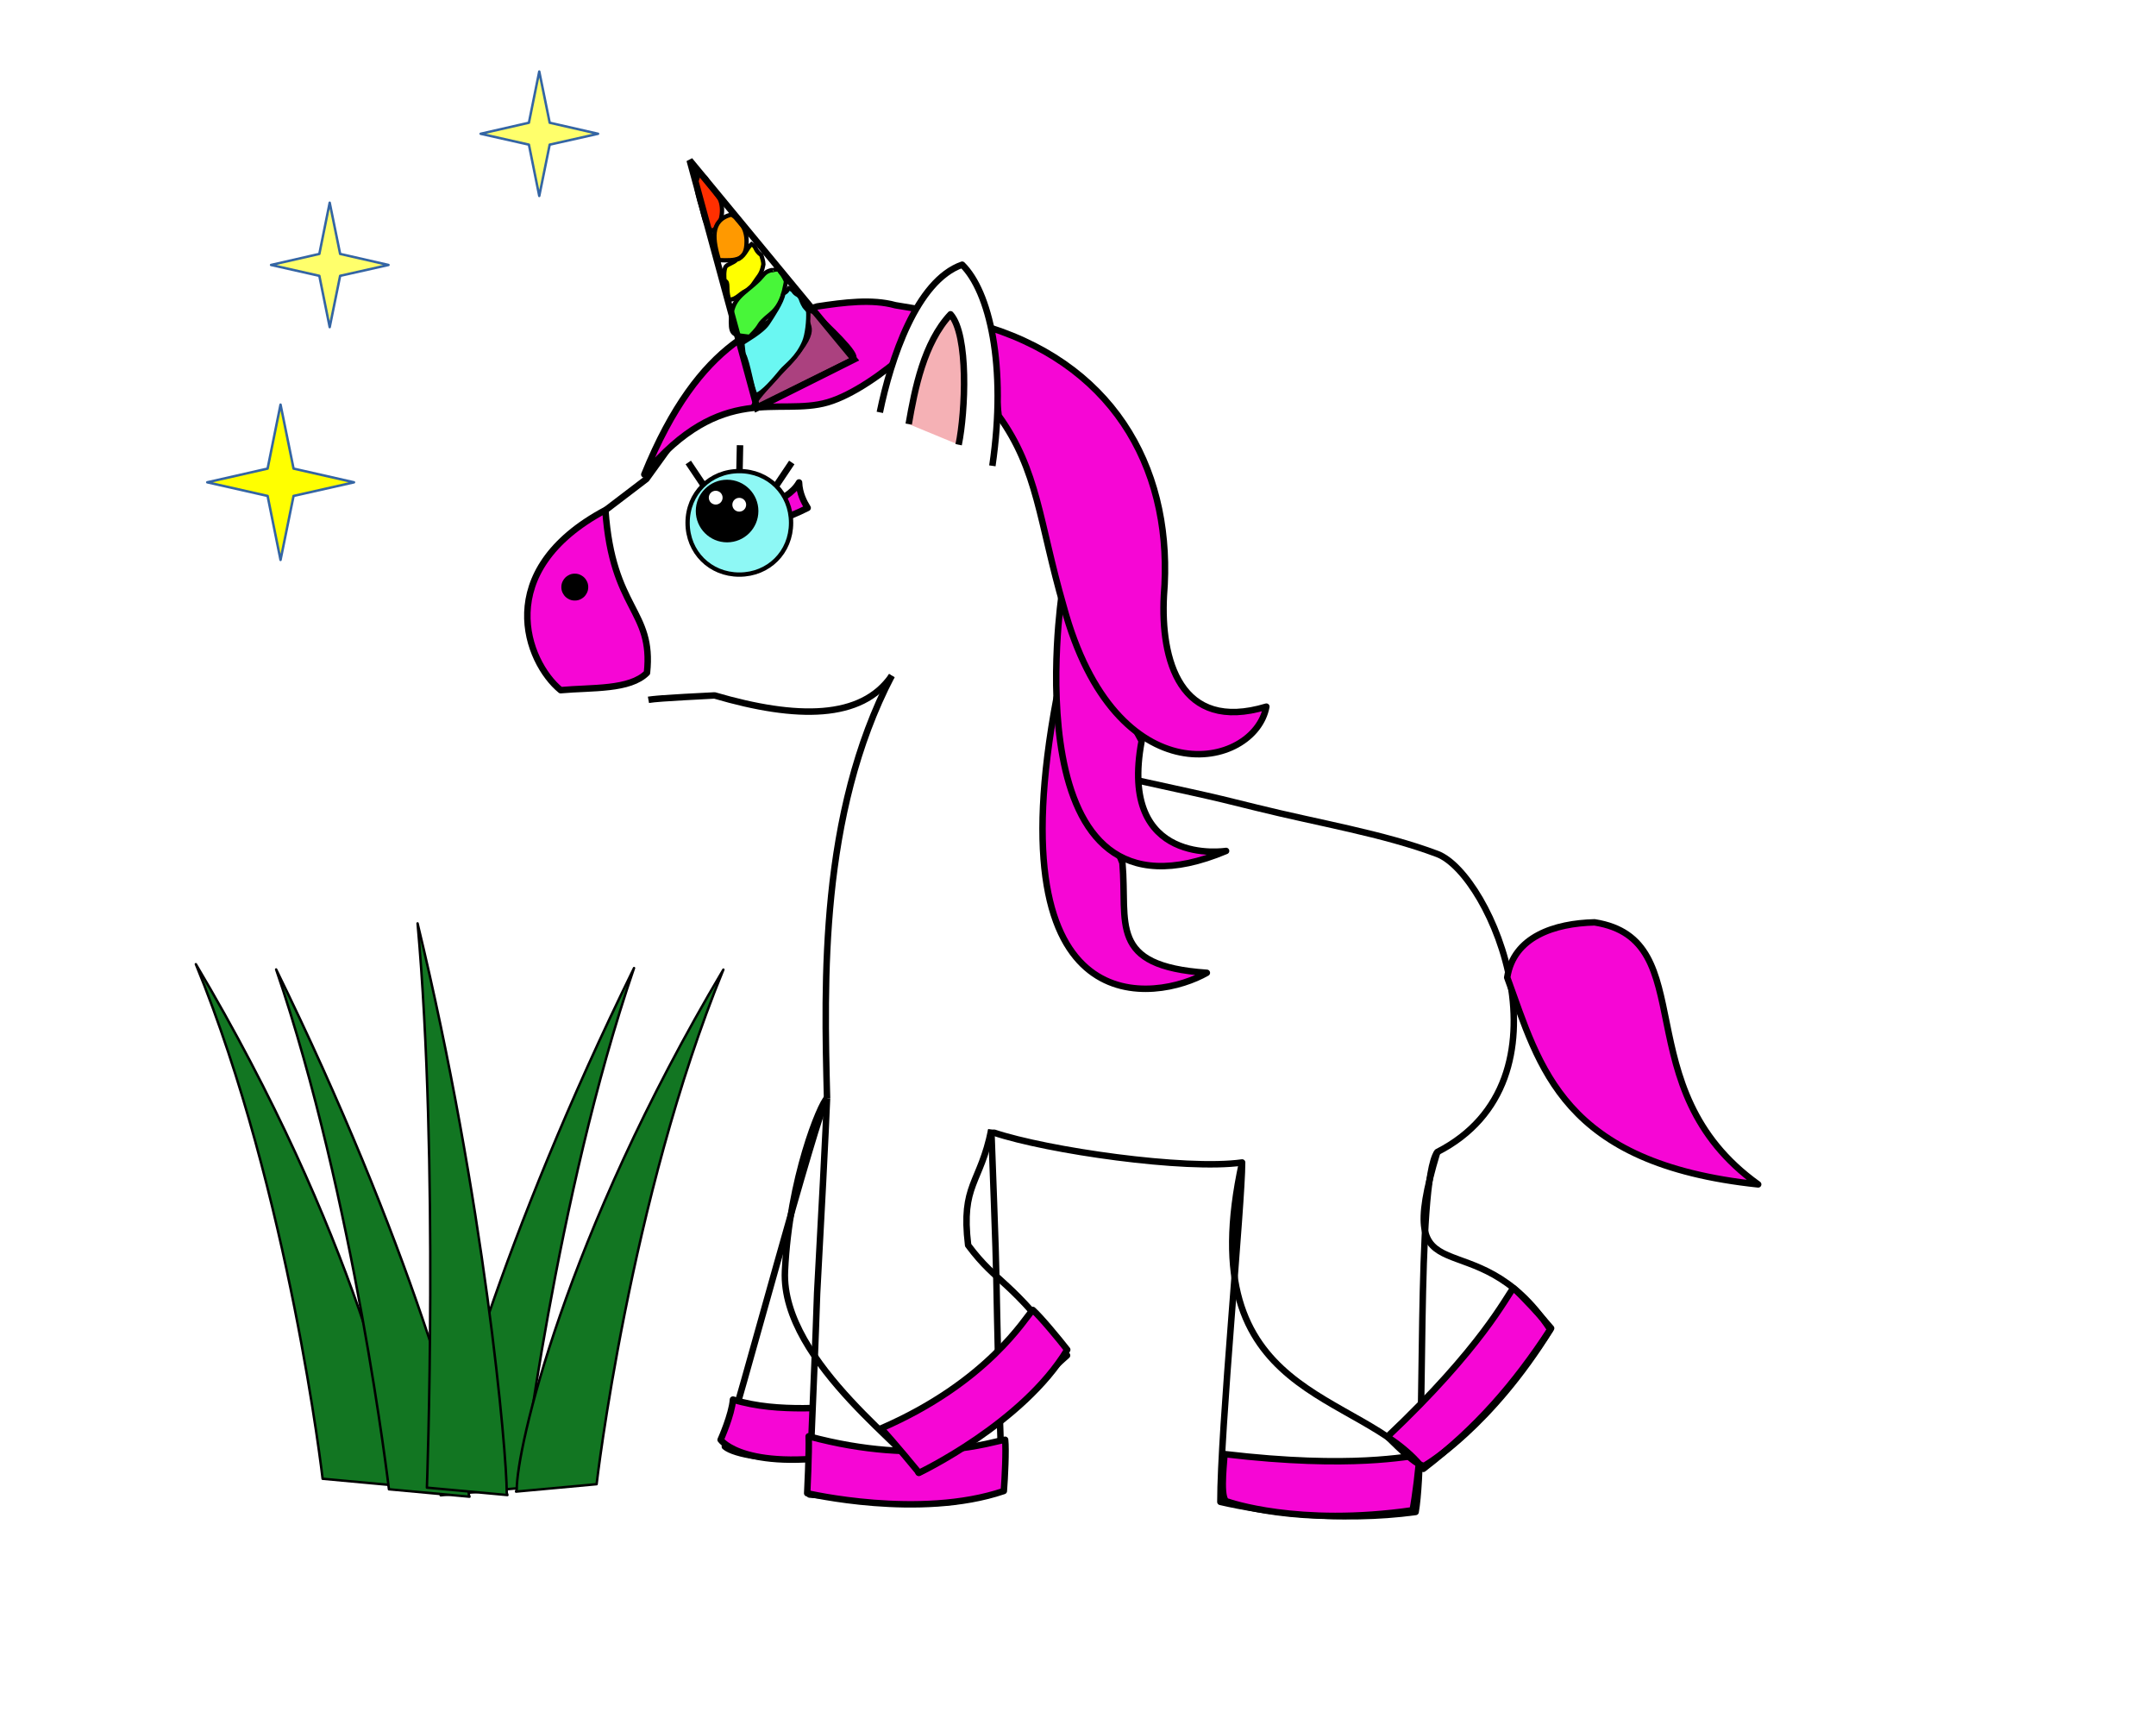
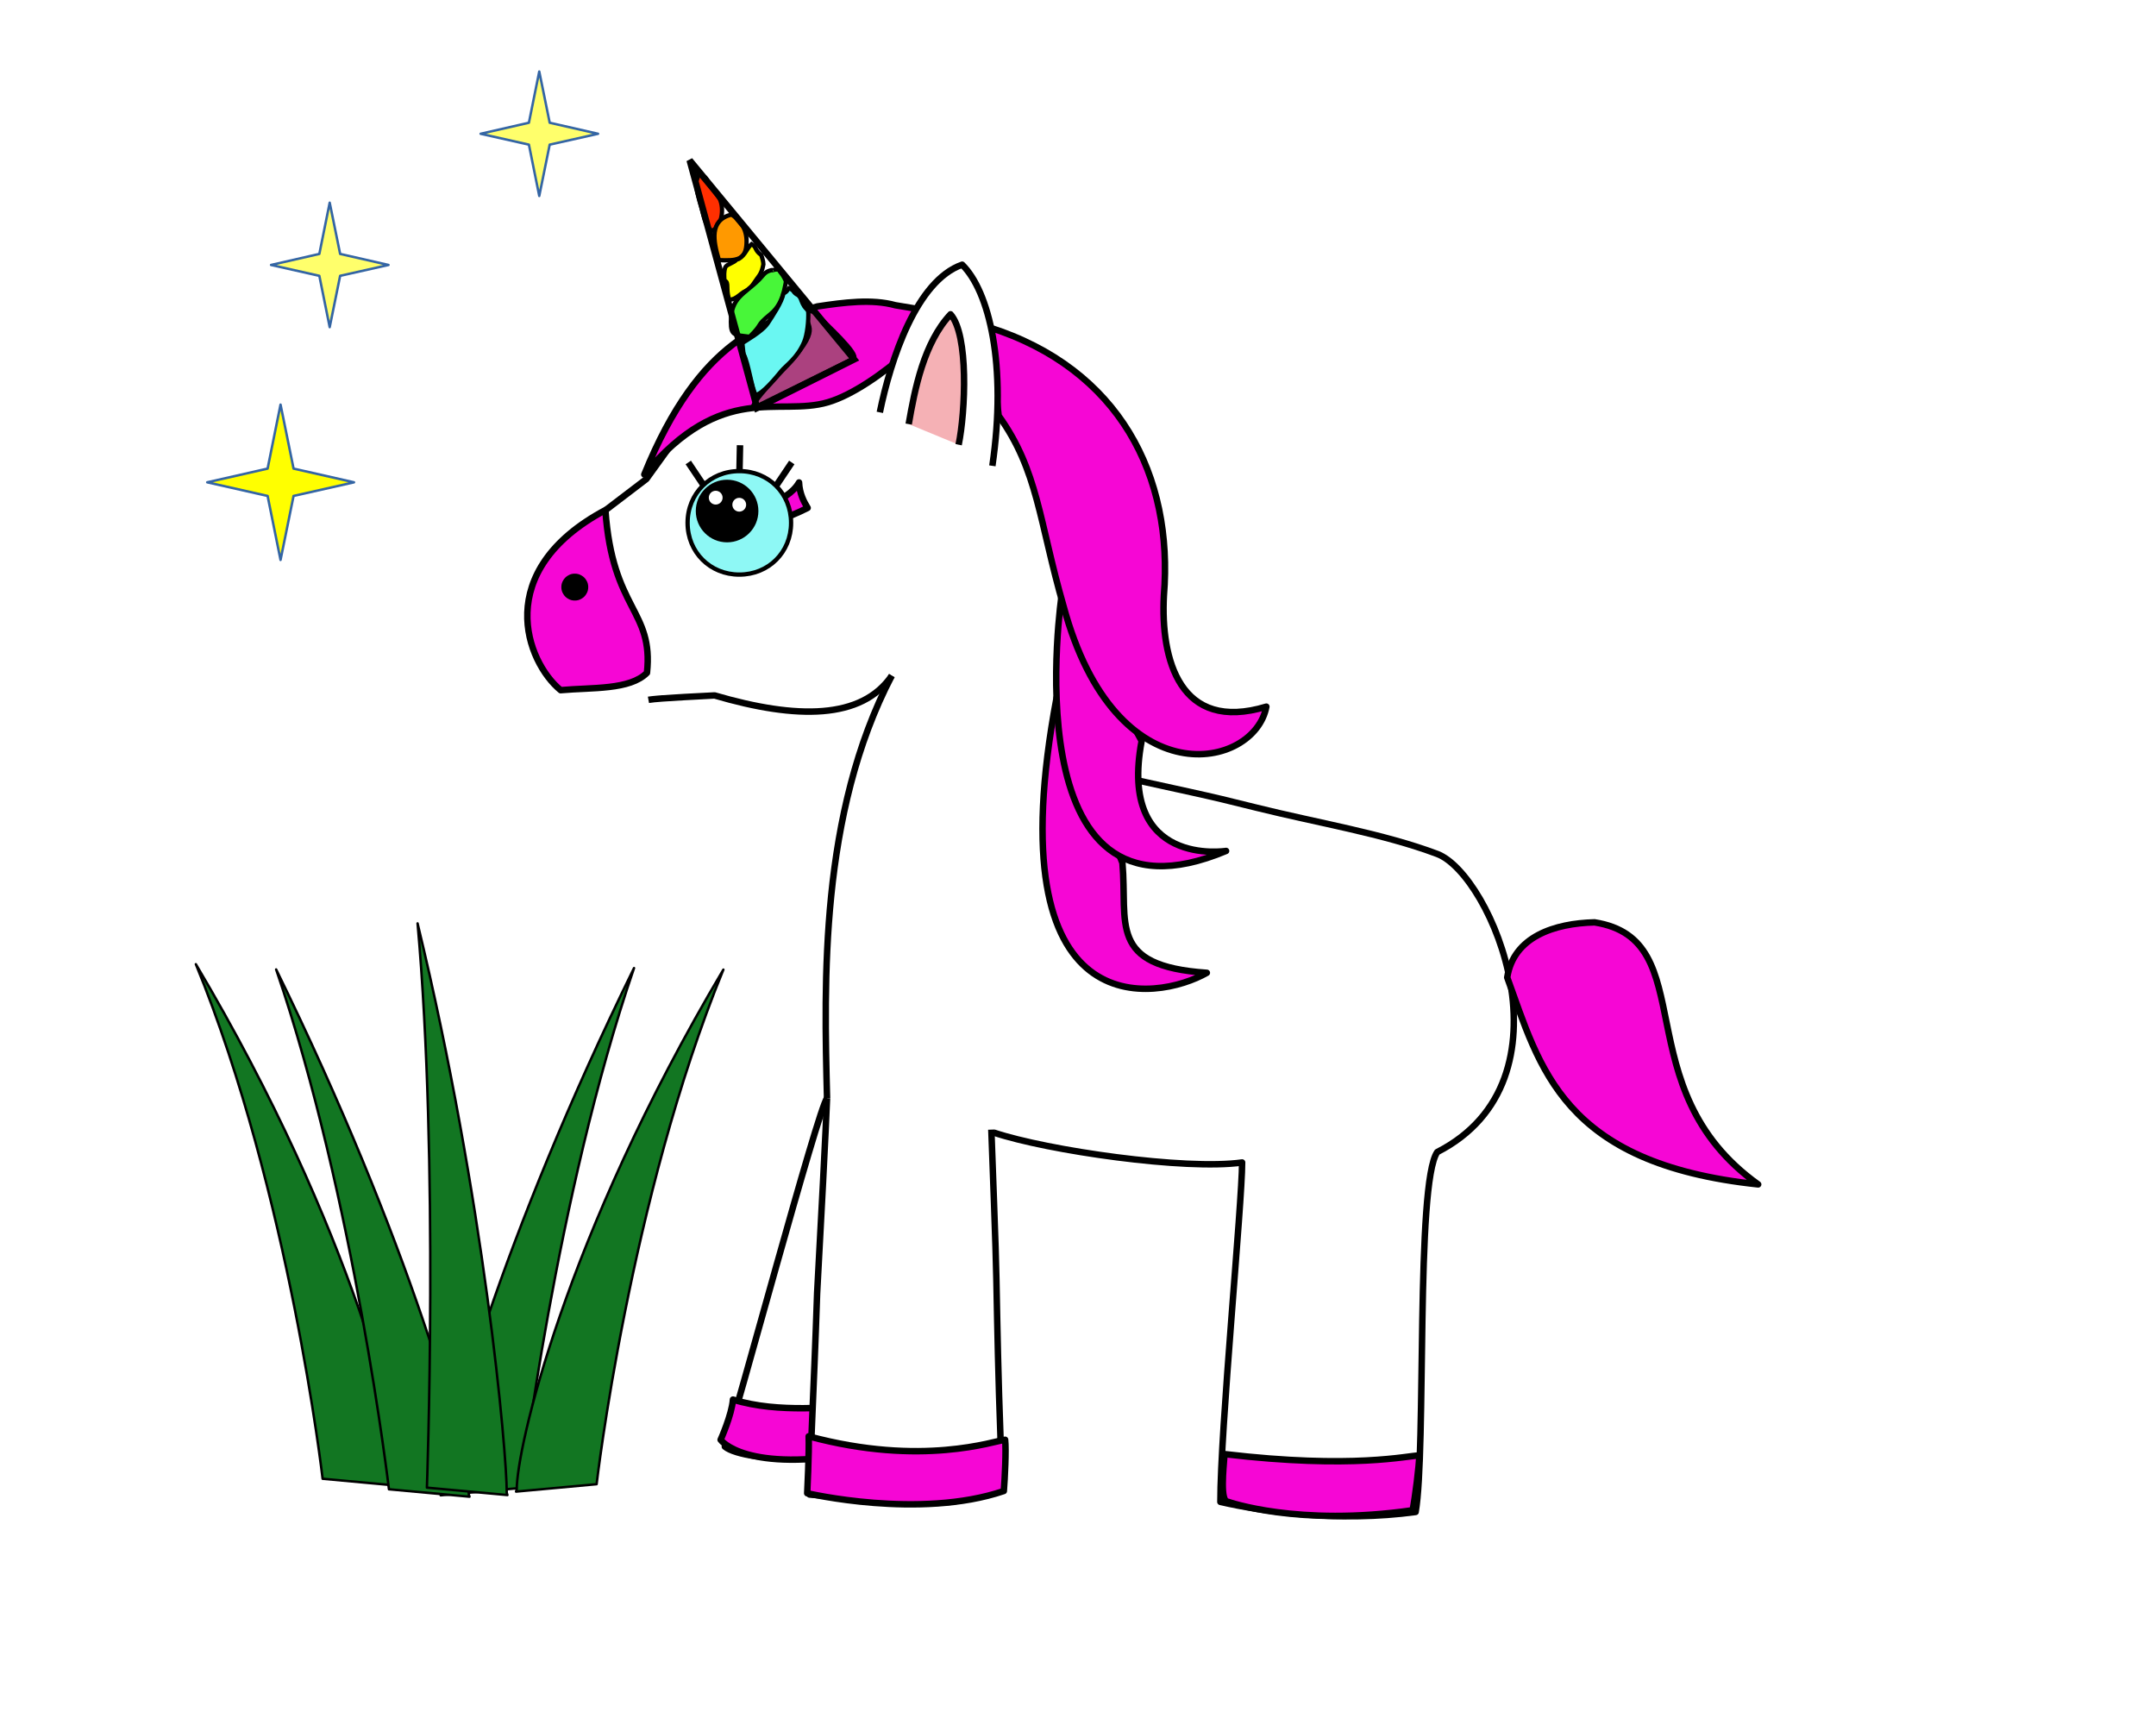
<svg xmlns="http://www.w3.org/2000/svg" version="1.2" width="250mm" height="200mm" viewBox="0 0 25000 20000" preserveAspectRatio="xMidYMid" fill-rule="evenodd" stroke-width="28.222" stroke-linejoin="round" xml:space="preserve">
  <style>
    path.line {
	fill:none;
	stroke:rgb(0,0,0);
	stroke-width:75;
	stroke-linejoin:round;
    }
    path.line_white_fill {
	fill:rgb(255,255,255);
	stroke:rgb(0,0,0);
	stroke-width:75;
	stroke-linejoin:round;
    }
    path.eyeline {
	fill:none;
	stroke:rgb(0,0,0);
	stroke-width:50;
	stroke-linejoin:round;
    }
    path.fill {
	fill:rgb(246,6,213);
	stroke:rgb(0,0,0);
	stroke-width:75;
	stroke-linejoin:round;
    }
    .dl {
	fill:none;
	stroke:red;
	stroke-width:20;
	stroke-linejoin:round;
    }
    path.germ {
	fill:rgb(153,221,255);
	stroke:rgb(0,0,0);
	stroke-width:25;
	stroke-linejoin:round;
    }
    path.grass {
        fill:rgb(18,118,34);
        stroke:rgb(0,0,0);
    }
    path.clear {
	fill:rgb(255,255,255);
        stroke:none;
    }
    path.flower {
        fill:rgb(255,215,215);
        stroke:rgb(0,0,0);
        stroke-width:20;
        stroke-linejoin:round;
    }
    path.eye2 {
        fill:rgb(142,248,245);
        stroke:none;
    }
    .eyeball {
        fill:rgb(0,0,0);
        stroke:rgb(0,0,0);
        stroke-width:20;
        stroke-linejoin:miter;
    }
    .glare {
        fill:rgb(255,255,255);
        stroke:rgb(0,0,0);
        stroke-width:20;
        stroke-linejoin:miter;
    }
    path.butterfly {
        fill:rgb(0,235,255);
        stroke:rgb(0,0,0);
        stroke-width:15;
        stroke-linejoin:miter;
    }
    path.bline {
        fill:none;
        stroke:rgb(255,255,255);
        stroke-width:25;
        stroke-linejoin:round
    }
    .bcircle {
        fill:rgb(185,150,255);
        stroke:none;
    }
    path.bbody {
        fill:rgb(65,15,0);
        stroke:rgb(0,0,0);
        stroke-width:15;
        stroke-linejoin:miter;
    }
  </style>
  <g id="stars">
    <g id="star1">
      <path id="star1off" style="display:none" fill="rgb(255,255,107)" stroke="rgb(52,101,164)" d="M 2573,5592 L 3133,5464 3253,4870 3374,5464 3935,5592 3374,5718 3253,6313 3133,5718 2573,5592 Z" />
      <path id="star1on" fill="rgb(255,255,0)" stroke="rgb(52,101,164)" d="M 2403,5592 L 3103,5433 3253,4691 3404,5433 4105,5592 3404,5750 3253,6492 3103,5750 2403,5592 Z" />
    </g>
    <g id="star2">
      <path id="star2off" fill="rgb(255,255,107)" stroke="rgb(52,101,164)" d="M 3143,3072 L 3703,2944 3823,2350 3944,2944 4505,3072 3944,3198 3823,3793 3703,3198 3143,3072 Z" />
      <path id="star2on" style="display:none" fill="rgb(255,255,0)" stroke="rgb(52,101,164)" d="M 2973,3072 L 3673,2913 3823,2171 3974,2913 4675,3072 3974,3230 3823,3972 3673,3230 2973,3072 Z" />
    </g>
    <g id="star3">
      <path id="star3off" fill="rgb(255,255,107)" stroke="rgb(52,101,164)" d="M 5573,1551 L 6133,1423 6253,829 6374,1423 6935,1551 6374,1677 6253,2272 6133,1677 5573,1551 Z" />
      <path id="star3on" style="display:none" fill="rgb(255,255,0)" stroke="rgb(52,101,164)" d="M 5403,1551 L 6103,1392 6253,650 6404,1392 7105,1551 6404,1709 6253,2451 6103,1709 5403,1551 Z" />
    </g>
  </g>
  <g id="body">
    <g>
      <path id="body_contour" class="line" d="M 12376,8868 C 13935,9215 13907,9198 14572,9365 15283,9542 16037,9664 16666,9901 17297,10140 18300,12523 16666,13357 16414,13716 16540,16815 16415,17530 15534,17650 14655,17530 14151,17413 14151,16576 14403,13955 14403,13478 13744,13571 12146,13340 11522,13131" />
      <path id="body_contour_t" style="display:none" d="M 12376,8868 C 13935,9215 13907,9198 14572,9365 15283,9542 16037,9664 16666,9901 17297,10140 18300,12523 16666,13357 16414,13716 16540,16815 16415,17530 15534,17650 14655,17530 14151,17413 14151,16576 14403,13955 14403,13478 13744,13571 12146,13340 11522,13131" />
      <path class="fill" d="M 16380,17510 C 16409,17365 16456,16994 16457,16875 16331,16875 15695,17036 14199,16859 14186,17037 14145,17411 14237,17411 14237,17411 15048,17703 16380,17510 Z" />
    </g>
    <path id="tail_1" style="display:none" class="fill" d="M 17475,11332 C 17548,10858 18025,10704 18488,10692 19753,10892 20175,12453 18223,14555 18403,12292 17855,12372 17475,11332 Z" />
    <path id="tail_3" class="fill" transform-origin="15530 13400" d="M 17477,11333 C 17550,10859 18028,10705 18490,10694 19755,10894 18825,12613 20387,13732 18109,13492 17857,12373 17477,11333 Z" />
    <path id="tail_3_t" style="display:none" class="fill" d="M 17477,11333 C 17550,10859 18028,10705 18490,10694 19755,10894 18825,12613 20387,13732 18109,13492 17857,12373 17477,11333 Z" />
    <path id="tail_sneeze" style="display:none" class="fill" d="M 17477,11333 C 17550,10859 18028,10705 18490,10694 19755,10894 19962,11343 21709,11562 18610,13202 17857,12373 17477,11333 Z" />
    <g id="front_hoofs" transform-origin="15530 13400">
      <path id="hit" style="display:none" transform-origin="10470 17355" class="line" d="M 11274,17255 C 11153,17207 11101,17159 11119,17112 10928,17137 10704,17152 10461,17152 10219,17152 9994,17137 9804,17112 9787,17112 9787,17112 9787,17112 9804,17159 9752,17211 9631,17255 9527,17299 9337,17332 9147,17355 L 9147,17355 C 9147,17358 9147,17358 9147,17358 9354,17380 9527,17413 9631,17454 9752,17498 9804,17550 9804,17594 9804,17598 9804,17598 9804,17598 L 9804,17598 C 9994,17572 10219,17557 10461,17557 10704,17557 10928,17572 11119,17598 L 11119,17598 C 11101,17550 11153,17502 11274,17454 11396,17410 11586,17377 11794,17355 L 11794,17355 C 11586,17332 11396,17299 11274,17255 L 11274,17255 Z" />
      <path id="hit_t" style="display:none" transform-origin="10470 17355" class="line" d="M 11274,17255 C 11153,17207 11101,17159 11119,17112 10928,17137 10704,17152 10461,17152 10219,17152 9994,17137 9804,17112 9787,17112 9787,17112 9787,17112 9804,17159 9752,17211 9631,17255 9527,17299 9337,17332 9147,17355 L 9147,17355 C 9147,17358 9147,17358 9147,17358 9354,17380 9527,17413 9631,17454 9752,17498 9804,17550 9804,17594 9804,17598 9804,17598 9804,17598 L 9804,17598 C 9994,17572 10219,17557 10461,17557 10704,17557 10928,17572 11119,17598 L 11119,17598 C 11101,17550 11153,17502 11274,17454 11396,17410 11586,17377 11794,17355 L 11794,17355 C 11586,17332 11396,17299 11274,17255 L 11274,17255 Z" />
      <path id="hit1" style="display:none" class="line" d="M 12278,17126 C 12014,17022 11901,16918 11939,16814 11525,16870 11035,16902 10508,16902 9981,16902 9492,16870 9077,16814 9040,16814 9040,16814 9040,16814 9077,16918 8964,17030 8701,17126 8475,17222 8061,17294 7647,17342 L 7647,17342 C 7647,17350 7647,17350 7647,17350 8098,17398 8475,17470 8701,17558 8964,17654 9077,17766 9077,17862 9077,17871 9077,17871 9077,17871 L 9077,17871 C 9492,17814 9981,17782 10508,17782 11035,17782 11525,17814 11939,17871 L 11939,17871 C 11901,17766 12014,17662 12278,17558 12541,17462 12956,17390 13408,17342 L 13408,17342 C 12956,17294 12541,17222 12278,17126 L 12278,17126 Z" />
      <path id="hoof_right_line" class="line" d="M 9590,12732 C 9484,12865 8531,16415 8405,16772 8509,16863 8958,16947 9331,16865 9363,16436 9331,17056 9359,16403" />
      <path id="hoof_right" class="fill" d="M 9990,16839 C 9998,16549 9961,16621 9934,16322 9645,16294 9049,16396 8499,16227 8486,16403 8356,16693 8356,16693 8356,16693 8636,17093 9990,16839 Z" />
      <path id="hoof_left_line" class="line_white_fill" d="M 9590,12732 C 9580,13022 9514,14292 9475,14993 9436,16156 9387,17028 9388,17328 11052,17465 10909,17465 11626,17274 11588,16403 11575,15877 11562,15256 11549,14555 11549,14555 11495,13097" />
      <path id="hoof_left_line_2" style="display:none" class="line" d="M 9590,12732 C 9580,13022 9514,14292 9475,14993 9436,16156 9387,17028 9388,17328 11052,17465 10909,17465 11626,17274 11588,16403 11575,15877 11562,15256 11549,14555 11549,14555 11495,13097" />
      <path id="hoof_left_line_3" style="display:none" class="line" d="M 9590,12732 C 9516,12790 9152,13660 9102,14736 9052,15811 10667,16887 10651,17075 11805,16437 11716,16293 12373,15715 11712,14818 11570,14899 11226,14437 11140,13729 11368,13729 11495,13097" />
      <path id="hoof_left" class="fill" d="M 11640,17287 C 11652,17140 11668,16811 11655,16693 11531,16705 10694,17009 9377,16653 9384,16830 9360,17313 9360,17313 9360,17313 10664,17619 11640,17287 Z" />
      <path id="hoof_left_t" style="display:none" class="fill" d="M 11640,17287 C 11652,17140 11668,16811 11655,16693 11531,16705 10694,17009 9377,16653 9384,16830 9360,17313 9360,17313 9360,17313 10664,17619 11640,17287 Z" />
      <path id="hoof_left_t_end" style="display:none" class="fill" d="M 12375,15649 C 12282,15529 12067,15269 11976,15188 11890,15273 11462,16021 10216,16562 10343,16693 10657,17076 10657,17076 10657,17076 11860,16504 12375,15649 Z" />
    </g>
  </g>
  <g id="head">
    <path id="contour" class="line" d="M 10341,7834 C 9502,9441 9557,11390 9590,12732" />
    <path id="contour_t0" class="line" style="display:none" d="M 10341,7834 C 9502,9441 9557,11390 9590,12732" />
    <path id="back" class="line" d="M 12376,8868 C 12376,8868 12376,8868 12376,8868" />
    <path id="back_t0" class="line" style="display:none" d="M 12376,8868 C 12376,8868 12376,8868 12376,8868" />
    <path id="back_t1" class="line" style="display:none" d="M 12376,8868 C 10212,8420 9665,8261 9301,7627" />
    <g id="head_without_neck" transform-origin="10807 12015">
      <g id="hcontour">
        <path class="line" d="M 7837,5080 L 7495,5554 7024,5913" />
        <path class="line" d="M 7519,8114 C 7639,8092 8267,8066 8286,8063 9241,8343 9993,8343 10341,7834" />
      </g>
      <g id="mane">
        <path class="fill" d="M 7471,5501 C 8381,4415 9022,4834 9600,4664 10177,4494 11039,3649 10862,3619 L 10382,3539 C 10111,3464 9786,3506 9477,3553 8899,3722 8118,3906 7471,5501 Z" />
        <path class="fill" d="M 12252,8088 C 11525,11951 13426,11604 13994,11279 12841,11200 13077,10708 13015,10004 Z" />
        <path class="fill" d="M 12312,6887 C 12312,6887 11704,10921 14217,9866 14217,9866 12961,10064 13238,8591 Z" />
        <path class="fill" d="M 11465,3794 C 12985,4275 13609,5523 13496,6905 13457,7645 13679,8497 14684,8193 14551,8917 12939,9270 12333,7030 12049,6047 12038,5456 11580,4820 Z" />
      </g>
      <g class="Group" id="horn">
        <path fill="rgb(255,47,0)" stroke="none" d="M 8254,2675 C 8368,2641 8403,2417 8344,2303 L 8256,2182 C 8183,2092 8216,2051 8102,2022 L 8072,2110 C 8067,2175 8107,2323 8127,2385 8158,2483 8173,2625 8254,2675 Z" />
        <path fill="none" stroke="rgb(0,0,0)" stroke-width="50" stroke-linejoin="miter" d="M 8254,2675 C 8368,2641 8403,2417 8344,2303 L 8256,2182 C 8183,2092 8216,2051 8102,2022 L 8072,2110 C 8067,2175 8107,2323 8127,2385 8158,2483 8173,2625 8254,2675 Z" />
        <path fill="rgb(255,153,0)" stroke="none" d="M 8336,3016 C 8538,3024 8656,3021 8657,2802 8658,2724 8637,2663 8610,2613 L 8530,2520 C 8523,2515 8482,2487 8482,2487 8222,2554 8271,2793 8336,3016 Z" />
        <path fill="none" stroke="rgb(0,0,0)" stroke-width="50" stroke-linejoin="miter" d="M 8336,3016 C 8538,3024 8656,3021 8657,2802 8658,2724 8637,2663 8610,2613 L 8530,2520 C 8523,2515 8482,2487 8482,2487 8222,2554 8271,2793 8336,3016 Z" />
        <path fill="rgb(255,255,0)" stroke="none" d="M 8542,3010 C 8500,3053 8437,3061 8414,3093 8394,3124 8393,3232 8405,3256 8455,3274 8415,3344 8453,3473 8544,3481 8596,3377 8679,3363 8718,3324 8740,3283 8776,3234 8816,3180 8836,3151 8852,3064 8851,3024 8837,2994 8828,2958 8745,2897 8778,2865 8715,2830 8658,2879 8646,2954 8568,3001 L 8542,3010 Z" />
        <path fill="none" stroke="rgb(0,0,0)" stroke-width="50" stroke-linejoin="miter" d="M 8542,3010 C 8500,3053 8437,3061 8414,3093 8394,3124 8393,3232 8405,3256 8455,3274 8415,3344 8453,3473 8544,3481 8596,3377 8679,3363 8718,3324 8740,3283 8776,3234 8816,3180 8836,3151 8852,3064 8851,3024 8837,2994 8828,2958 8745,2897 8778,2865 8715,2830 8658,2879 8646,2954 8568,3001 L 8542,3010 Z" />
        <path fill="rgb(72,246,57)" stroke="none" d="M 8692,3905 C 8862,3737 8753,3790 8934,3642 8937,3639 8942,3635 8945,3632 L 8967,3612 C 9040,3538 9079,3443 9100,3333 9117,3247 9120,3275 9091,3215 9078,3190 9078,3195 9059,3166 9056,3161 9042,3147 9041,3138 9041,3129 9035,3127 9032,3123 8936,3127 9019,3123 8957,3133 8937,3136 8970,3124 8922,3139 8864,3158 8845,3198 8804,3240 8626,3417 8477,3446 8475,3731 8474,3898 8523,3882 8692,3905 Z" />
        <path fill="none" stroke="rgb(0,0,0)" stroke-width="50" stroke-linejoin="miter" d="M 8692,3905 C 8862,3737 8753,3790 8934,3642 8937,3639 8942,3635 8945,3632 L 8967,3612 C 9040,3538 9079,3443 9100,3333 9117,3247 9120,3275 9091,3215 9078,3190 9078,3195 9059,3166 9056,3161 9042,3147 9041,3138 9041,3129 9035,3127 9032,3123 8936,3127 9019,3123 8957,3133 8937,3136 8970,3124 8922,3139 8864,3158 8845,3198 8804,3240 8626,3417 8477,3446 8475,3731 8474,3898 8523,3882 8692,3905 Z" />
        <path fill="rgb(171,65,127)" stroke="none" d="M 9371,3608 C 9297,3811 9564,3745 9152,4213 9124,4244 8563,4817 8788,4705 L 9897,4158 C 9976,4118 9576,3750 9444,3625 9424,3606 9374,3601 9371,3608 Z" />
        <path fill="none" stroke="rgb(0,0,0)" stroke-width="50" stroke-linejoin="miter" d="M 9371,3608 C 9297,3811 9564,3745 9152,4213 9124,4244 8563,4817 8788,4705 L 9897,4158 C 9976,4118 9576,3750 9444,3625 9424,3606 9374,3601 9371,3608 Z" />
        <path fill="rgb(106,247,242)" stroke="none" d="M 9083,3405 C 9069,3500 8954,3669 8904,3746 8839,3847 8631,3958 8608,3979 L 8621,4103 C 8680,4209 8716,4508 8763,4579 8838,4573 9006,4368 9060,4302 9113,4237 9246,4153 9325,3964 9360,3881 9378,3718 9372,3609 9344,3565 9338,3580 9309,3522 9282,3468 9293,3460 9256,3423 9184,3386 9220,3367 9147,3342 9113,3383 9137,3371 9083,3405 Z" />
        <path fill="none" stroke="rgb(0,0,0)" stroke-width="50" stroke-linejoin="miter" d="M 9083,3405 C 9069,3500 8954,3669 8904,3746 8839,3847 8631,3958 8608,3979 L 8621,4103 C 8680,4209 8716,4508 8763,4579 8838,4573 9006,4368 9060,4302 9113,4237 9246,4153 9325,3964 9360,3881 9378,3718 9372,3609 9344,3565 9338,3580 9309,3522 9282,3468 9293,3460 9256,3423 9184,3386 9220,3367 9147,3342 9113,3383 9137,3371 9083,3405 Z" />
        <path fill="none" stroke="rgb(0,0,0)" stroke-width="75" stroke-linejoin="miter" d="M 7997,1858 L 8779,4730 9904,4167 7997,1858 Z" />
      </g>
      <g class="Group" id="ear">
        <path fill="rgb(255,255,255)" stroke="none" d="M 11507,5401 C 11678,4233 11470,3377 11157,3069 10628,3253 10328,4166 10202,4781 Z" />
        <path class="line" d="M 11507,5401 C 11678,4233 11470,3377 11157,3069 10628,3253 10328,4166 10202,4781" />
        <path fill="rgb(245,177,181)" stroke="none" d="M 10537,4917 C 10607,4512 10712,3975 11022,3644 11234,3881 11195,4773 11116,5156 Z" />
        <path class="line" d="M 10537,4917 C 10607,4512 10712,3975 11022,3644 11234,3881 11195,4773 11116,5156" />
      </g>
      <path id="eated_3" class="grass" style="display:none" d="M 6788,8143 C 6479,8201 5955,8313 4852,8598 5605,8279 6098,8082 6721,7849 Z" />
      <path id="eated_3_zero" class="clear" d="M 7396,8077 L 7317,7680 8745,7178 8878,7958 Z" />
      <g id="snout">
        <path class="fill" d="M 7020,5914 C 5695,6621 6105,7678 6501,8002 6868,7969 7302,8002 7502,7801 7581,7067 7101,7079 7020,5914 Z" />
        <path id="jowl" class="fill" transform="rotate(-15)" transform-origin="7502 7801" d="M 6501,8002 C 6868,7969 7302,8002 7502,7801 7473,7926 7500,8039 7522,8112 7294,8158 6808,8243 6501,8002 Z" />
        <path fill="rgb(0,0,0)" stroke="rgb(0,0,0)" stroke-width="20" stroke-linejoin="miter" d="M 6664,6661 L 6665,6661 C 6692,6661 6715,6667 6738,6681 6761,6694 6778,6711 6791,6734 6805,6757 6811,6780 6811,6807 6811,6834 6805,6857 6791,6880 6778,6903 6761,6920 6738,6933 6715,6947 6692,6953 6665,6953 6638,6953 6615,6947 6592,6933 6569,6920 6552,6903 6539,6880 6525,6857 6519,6834 6519,6807 6519,6780 6525,6757 6539,6734 6552,6711 6569,6694 6592,6681 6615,6667 6637,6661 6664,6661 Z" />
      </g>
      <g id="eye2_open">
        <path id="eye2fill" class="eye2" d="M 8573,5462 C 8913,5462 9173,5722 9173,6062 9173,6402 8913,6662 8573,6662 8233,6662 7973,6402 7973,6062 7973,5722 8233,5462 8573,5462 Z" />
        <g id="eyeball">
          <circle id="eyeball" class="eyeball" cx="8431" cy="5925" r="353" />
          <circle id="glare1" class="glare" cx="8299" cy="5770" r="90" />
          <circle id="glare2" class="glare" cx="8572" cy="5852" r="90" />
        </g>
        <path id="eye2clear" class="clear" d="M 8573,5462 C 8913,5462 9173,5722 9173,6062 9173,5722 8913,5462 8573,5462 8233,5462 7973,5722 7973,6062 7973,5722 8233,5462 8573,5462 Z" />
        <path id="eye2contour" class="eyeline" d="M 8573,5462 C 8913,5462 9173,5722 9173,6062 9173,6402 8913,6662 8573,6662 8233,6662 7973,6402 7973,6062 7973,5722 8233,5462 8573,5462 Z" />
        <path id="eyelash1" class="line" d="M 8154,5620 L 7981,5362" />
        <path id="eyelash2" class="line" d="M 8575,5447 L 8581,5162" />
        <path id="eyelash3" class="line" d="M 9004,5626 L 9181,5362" />
        <g style="display:none">
          <path id="eye2_t1" d="M 8573,5462 C 8913,5462 9173,5722 9173,6062 9173,6402 8913,6662 8573,6662 8233,6662 7973,6402 7973,6062 7973,5722 8233,5462 8573,5462 Z" />
          <path id="eye2_t2" d="M 8573,6662 C 8913,6662 9173,6402 9173,6062 9173,6402 8913,6662 8573,6662 8233,6662 7973,6402 7973,6062 7973,6402 8233,6662 8573,6662 Z" />
          <path id="eye2_t3" class="clear" d="M 8573,5462 C 8913,5462 9173,5722 9173,6062 9173,5722 8913,5462 8573,5462 8233,5462 7973,5722 7973,6062 7973,5722 8233,5462 8573,5462 Z" />
          <path id="eyelash1_t1" d="M 8154,5620 L 7981,5362" />
          <path id="eyelash2_t1" d="M 8575,5447 L 8581,5162" />
          <path id="eyelash3_t1" d="M 9004,5626 L 9181,5362" />
          <path id="eyelash1_t2" d="M 8149,6523 L 7978,6766" />
          <path id="eyelash2_t2" d="M 8578,6690 L 8578,6975" />
          <path id="eyelash3_t2" d="M 9004,6531 L 9181,6738" />
        </g>
      </g>
    </g>
  </g>
  <g id="germs">
    <path id="germ1" style="display:none" class="germ" d="M 7213,8855 C 6995,9060 7068,9110 6924,9212 6759,9310 6665,9232 6813,9092 6961,8948 7031,8990 7213,8855" />
    <path id="germ2" style="display:none" class="germ" d="M 7213,8855 C 6995,9060 7068,9110 6924,9212 6759,9310 6665,9232 6813,9092 6961,8948 7031,8990 7213,8855" />
    <path id="germ3" style="display:none" class="germ" d="M 7213,8855 C 6995,9060 7068,9110 6924,9212 6759,9310 6665,9232 6813,9092 6961,8948 7031,8990 7213,8855" />
  </g>
  <g id="grass">
    <path class="grass" d="M 5118,17311 C 5117,16843 5814,14349 7352,11224 6442,13886 6044,17251 6044,17251 L 5110,17337 5118,17311 Z" />
    <path class="grass" d="M 4667,17205 C 4668,16737 4121,14291 2271,11179 3360,13842 3741,17145 3741,17145 L 4675,17231 4667,17205 Z" />
    <path class="grass" d="M 5992,17268 C 5991,16800 6538,14354 8388,11242 7299,13905 6918,17208 6918,17208 L 5984,17294 5992,17268 Z" />
    <path class="grass" d="M 5436,17327 C 5437,16859 4740,14365 3202,11240 4112,13902 4510,17267 4510,17267 L 5444,17353 5436,17327 Z" />
    <path id="eated_no" class="grass" d="M 5876,17308 C 5877,16840 5619,13914 4842,10706 5090,13468 4950,17248 4950,17248 L 5884,17334 5876,17308 Z" />
    <path id="eated" class="grass" style="display:none" d="M 5876,17308 C 5877,16840 5619,13914 5268,12673 5214,12678 5168,12685 5119,12683 5053,12694 5013,12686 4967,12690 5024,13468 4950,17248 4950,17248 L 5884,17334 5876,17308 Z" />
    <path id="eated_t0" class="grass" style="display:none" d="M 5876,17308 C 5877,16840 5619,13914 5268,12673 5214,12678 5168,12685 5119,12683 5053,12694 5013,12686 4967,12690 5024,13468 4950,17248 4950,17248 L 5884,17334 5876,17308 Z" />
    <path id="eated_t1" class="grass" style="display:none" d="M 5876,17308 C 5877,16840 5619,13914 5268,12673 5142,12020 5030,11501 4842,10706 4938,11841 4961,12376 4967,12690 5024,13468 4950,17248 4950,17248 L 5884,17334 5876,17308 Z" />
    <g id="flower_down_2" style="display:none" transform-origin="5100 12680" transform="translate(0,2000) rotate(-150)">
      <path class="flower" d="M 4223,9737 C 4213,9682 4143,9568 4245,9519 4292,9472 4342,9499 4392,9453 4441,9409 4472,9351 4530,9326 4584,9302 4648,9304 4707,9288 4776,9269 4850,9346 4918,9355 4985,9363 5052,9343 5096,9399 5128,9440 5168,9481 5170,9541 5251,9837 4882,10648 4834,10705 4834,10705 4289,10200 4223,9737 Z" />
      <path class="flower" d="M 4831,10694 C 4625,10439 3773,10523 3808,9693 4693,8878 4831,10694 4831,10694 Z" />
      <path class="flower" d="M 4847,10695 C 4947,10383 5772,10155 5441,9393 4321,8952 4847,10695 4847,10695 Z" />
    </g>
    <g id="flower_down">
      <g id="eated_and_flower" transform-origin="5100 12680">
        <path id="eated_2" class="grass" style="display:none" d="M 4967,12690 C 4961,12376 4938,11841 4842,10706 5030,11501 5142,12020 5268,12673 Z" />
        <g id="flower" style="display:none" transform="scale(0.01)" transform-origin="4831 10694">
          <path class="flower" d="M 4223,9737 C 4213,9682 4143,9568 4245,9519 4292,9472 4342,9499 4392,9453 4441,9409 4472,9351 4530,9326 4584,9302 4648,9304 4707,9288 4776,9269 4850,9346 4918,9355 4985,9363 5052,9343 5096,9399 5128,9440 5168,9481 5170,9541 5251,9837 4882,10648 4834,10705 4834,10705 4289,10200 4223,9737 Z" />
          <path id="petal_left" class="flower" d="M 4831,10694 C 4625,10439 3602,9525 4621,9257 4792,9274 4831,10694 4831,10694 Z" />
          <path id="petal_left_t1" style="display:none" class="flower" d="M 4831,10694 C 4625,10439 3602,9525 4621,9257 4792,9274 4831,10694 4831,10694 Z" />
          <path id="petal_left_t2" style="display:none" class="flower" d="M 4831,10694 C 4625,10439 3773,10523 3808,9693 4693,8878 4831,10694 4831,10694 Z" />
          <path id="petal_right" class="flower" d="M 4847,10695 C 4947,10383 5687,9382 4760,9248 4486,9494 4847,10695 4847,10695 Z" />
          <path id="petal_right_t1" style="display:none" class="flower" d="M 4847,10695 C 4947,10383 5687,9382 4760,9248 4486,9494 4847,10695 4847,10695 Z" />
          <path id="petal_right_t2" style="display:none" class="flower" d="M 4847,10695 C 4947,10383 5772,10155 5441,9393 4321,8952 4847,10695 4847,10695 Z" />
        </g>
      </g>
    </g>
    <path id="eated_2_t0" class="grass" style="display:none" d="M 4967,12690 C 5013,12686 5053,12694 5119,12683 5168,12685 5214,12678 5268,12673 Z" />
    <path id="eated_2_t1" class="grass" style="display:none" d="M 4967,12690 C 4961,12376 4938,11841 4842,10706 5030,11501 5142,12020 5268,12673 Z" />
  </g>
  <g id="butterfly" transform="translate(-2000,0)">
    <path id="far_wing" class="butterfly" d="M 1651,10156 C 1806,9950 1946,9769 1883,9525 1883,9525 1469,9310 1394,9877 960,9751 955,10168 1257,10181 Z" />
    <path id="bbody" class="bbody" d="M 1647,10103 L 1675,10162 1376,10282 Z" />
    <path id="near_wing" class="butterfly" d="M 1651,10156 C 1720,9885 1758,9681 1671,9590 1548,9440 1231,9527 1394,9877 960,9751 955,10168 1257,10181 Z" />
    <path id="lower_whisker" class="butterfly" d="M 1651,10156 1995,9960" />
    <path id="upper_whisker" class="butterfly" d="M 1651,10156 1978,9871" />
    <circle id="bcircle" class="bcircle" style="display:none" cx="1550" cy="9637" r="40" />
    <path id="bline" class="bline" style="display:none" d="M 1659,9604 C 1549,9476 1248,9529 1430,9907 1006,9764 959,10141 1270,10157" />
  </g>
  <g id="butterfly_down" style="display:none">
    <path id="far_wing_down" class="butterfly" d="M 1651,10156 C 1758,10175 1966,10367 1929,10657 1725,10727 1536,10645 1420,10485 1091,10630 938,10303 1257,10181 Z" />
    <path id="near_wing_down" class="butterfly" d="M 1651,10156 C 1819,10483 1841,10653 1674,10711 1496,10756 1449,10529 1420,10485 1091,10630 938,10303 1257,10181 Z" />
    <path id="far_wing_t" class="butterfly" d="M 1651,10156 C 1806,9950 1946,9769 1883,9525 1883,9525 1469,9310 1394,9877 960,9751 955,10168 1257,10181 Z" />
    <path id="bbody_t" d="M 1647,10103 L 1675,10162 1376,10282 Z" />
    <path id="near_wing_t" class="butterfly" d="M 1651,10156 C 1720,9885 1758,9681 1671,9590 1548,9440 1231,9527 1394,9877 960,9751 955,10168 1257,10181 Z" />
    <path id="lower_whisker_t" d="M 1651,10156 1995,9960" />
    <path id="upper_whisker_t" d="M 1651,10156 1978,9871" />
  </g>
  <g id="butterfly_turn" style="display:none">
    <path id="bbody_turn" d="M 1618,10126 L 1675,10118 1648,10243 Z" />
    <path id="far_wing_turn" d="M 1651,10156 C 1744,9950 1841,9756 1883,9525 1883,9525 1841,9667 1794,9839 1735,9972 1735,10023 1700,10061 Z" />
    <path id="near_wing_turn" d="M 1651,10156 C 1567,9893 1492,9765 1359,9572 1355,9577 1368,9589 1465,9735 1522,9832 1570,9967 1614,10025 Z" />
    <path id="lower_whisker_turn" d="M 1651,10156 1701,9835" />
    <path id="upper_whisker_turn" d="M 1651,10156 1603,9827" />
  </g>
  <g id="m_butterfly" style="display:none">
    <path id="m_far_wing" class="butterfly" d="M 1651,10156 C 1496,9950 1356,9769 1419,9525 1419,9525 1833,9310 1908,9877 2342,9751 2347,10168 2045,10181 Z" />
    <path id="m_bbody" class="bbody" d="M 1655,10103 L 1661,10162 1926,10282 Z" />
    <path id="m_near_wing" class="butterfly" d="M 1651,10156 C 1582,9885 1544,9681 1631,9590 1754,9440 2071,9527 1908,9877 2342,9751 2347,10168 2045,10181 Z" />
    <path id="m_lower_whisker" class="butterfly" d="M 1651,10156 1307,9960" />
    <path id="m_upper_whisker" class="butterfly" d="M 1651,10156 1324,9871" />
  </g>
  <g id="m_butterfly_down" style="display:none">
    <path id="m_far_wing_down" class="butterfly" d="M 1651,10156 C 1544,10175 1336,10367 1376,10657 1577,10727 1766,10645 1882,10485 2342,10630 2347,10303 2045,10181 Z" />
    <path id="m_near_wing_down" class="butterfly" d="M 1651,10156 C 1483,10483 1461,10653 1628,10711 1806,10756 1853,10529 1882,10485 2342,10630 2347,10303 2045,10181 Z" />
    <path id="m_bbody_t" d="M 1655,10103 L 1627,10162 1926,10282 Z" />
    <path id="m_lower_whisker_t" d="M 1651,10156 1307,9960" />
    <path id="m_upper_whisker_t" d="M 1651,10156 1324,9871" />
  </g>
-   <g id="gallop">
-     <g id="hoofs_1" style="display:none">
+   <g id="go" style="display:none">
+     <g id="hoofs_1">
      <path id="front_left_line_1" class="line" d="M 9598,12708 C 9487,12976 8979,14142 8696,14785 8252,15860 7900,16659 7795,16940 9305,17653 9171,17603 9910,17676 10180,16847 10352,16350 10558,15763 10792,15103 10792,15103 11557,13123" />
      <path id="front_left_1" class="fill" d="M 9896,17695 C 9959,17562 10034,17295 10090,17138 9999,17112 8984,17083 8047,16385 7939,16632 7898,16674 7799,16944 7753,16918 8912,17571 9896,17695 Z" />
      <path id="back_1" class="fill" d="M 18005,17154 C 17986,17007 17865,16628 17782,16547 17755,16568 17204,16925 15763,17231 15827,17403 15882,17777 15943,17747 15943,17747 16805,17764 18005,17154 Z" />
      <path id="back_line_1" class="line" d="M 16666,13357 C 16890,14986 17993,16605 18003,17134 17174,17531 16599,17675 15923,17743 15341,16061 14905,14828 14403,13478" />
    </g>
    <g id="hoofs_2">
      <path id="front_left_line_2" class="line" d="M 9590,12732 C 9516,12790 9152,13660 9102,14736 9052,15811 10667,16887 10651,17075 11805,16437 11716,16293 12373,15715 11712,14818 11570,14899 11226,14437 11140,13729 11368,13729 11495,13097" />
      <path id="front_left_2" class="fill" d="M 12375,15649 C 12282,15529 12067,15269 11976,15188 11890,15273 11462,16021 10216,16562 10343,16693 10657,17076 10657,17076 10657,17076 11860,16504 12375,15649 Z" />
      <path id="back_2" class="fill" d="M 17986,15400 C 17893,15286 17639,15011 17549,14934 17468,15031 17183,15622 16088,16657 16216,16780 16477,17052 16536,16982 16536,16982 17280,16547 17986,15400 Z" />
      <path id="back_line_2" class="line" d="M 16666,13357 C 16124,15144 17094,14077 17976,15415 17558,16051 17127,16551 16504,17030 15779,16100 13794,16256 14403,13478" />
    </g>
  </g>
</svg>
